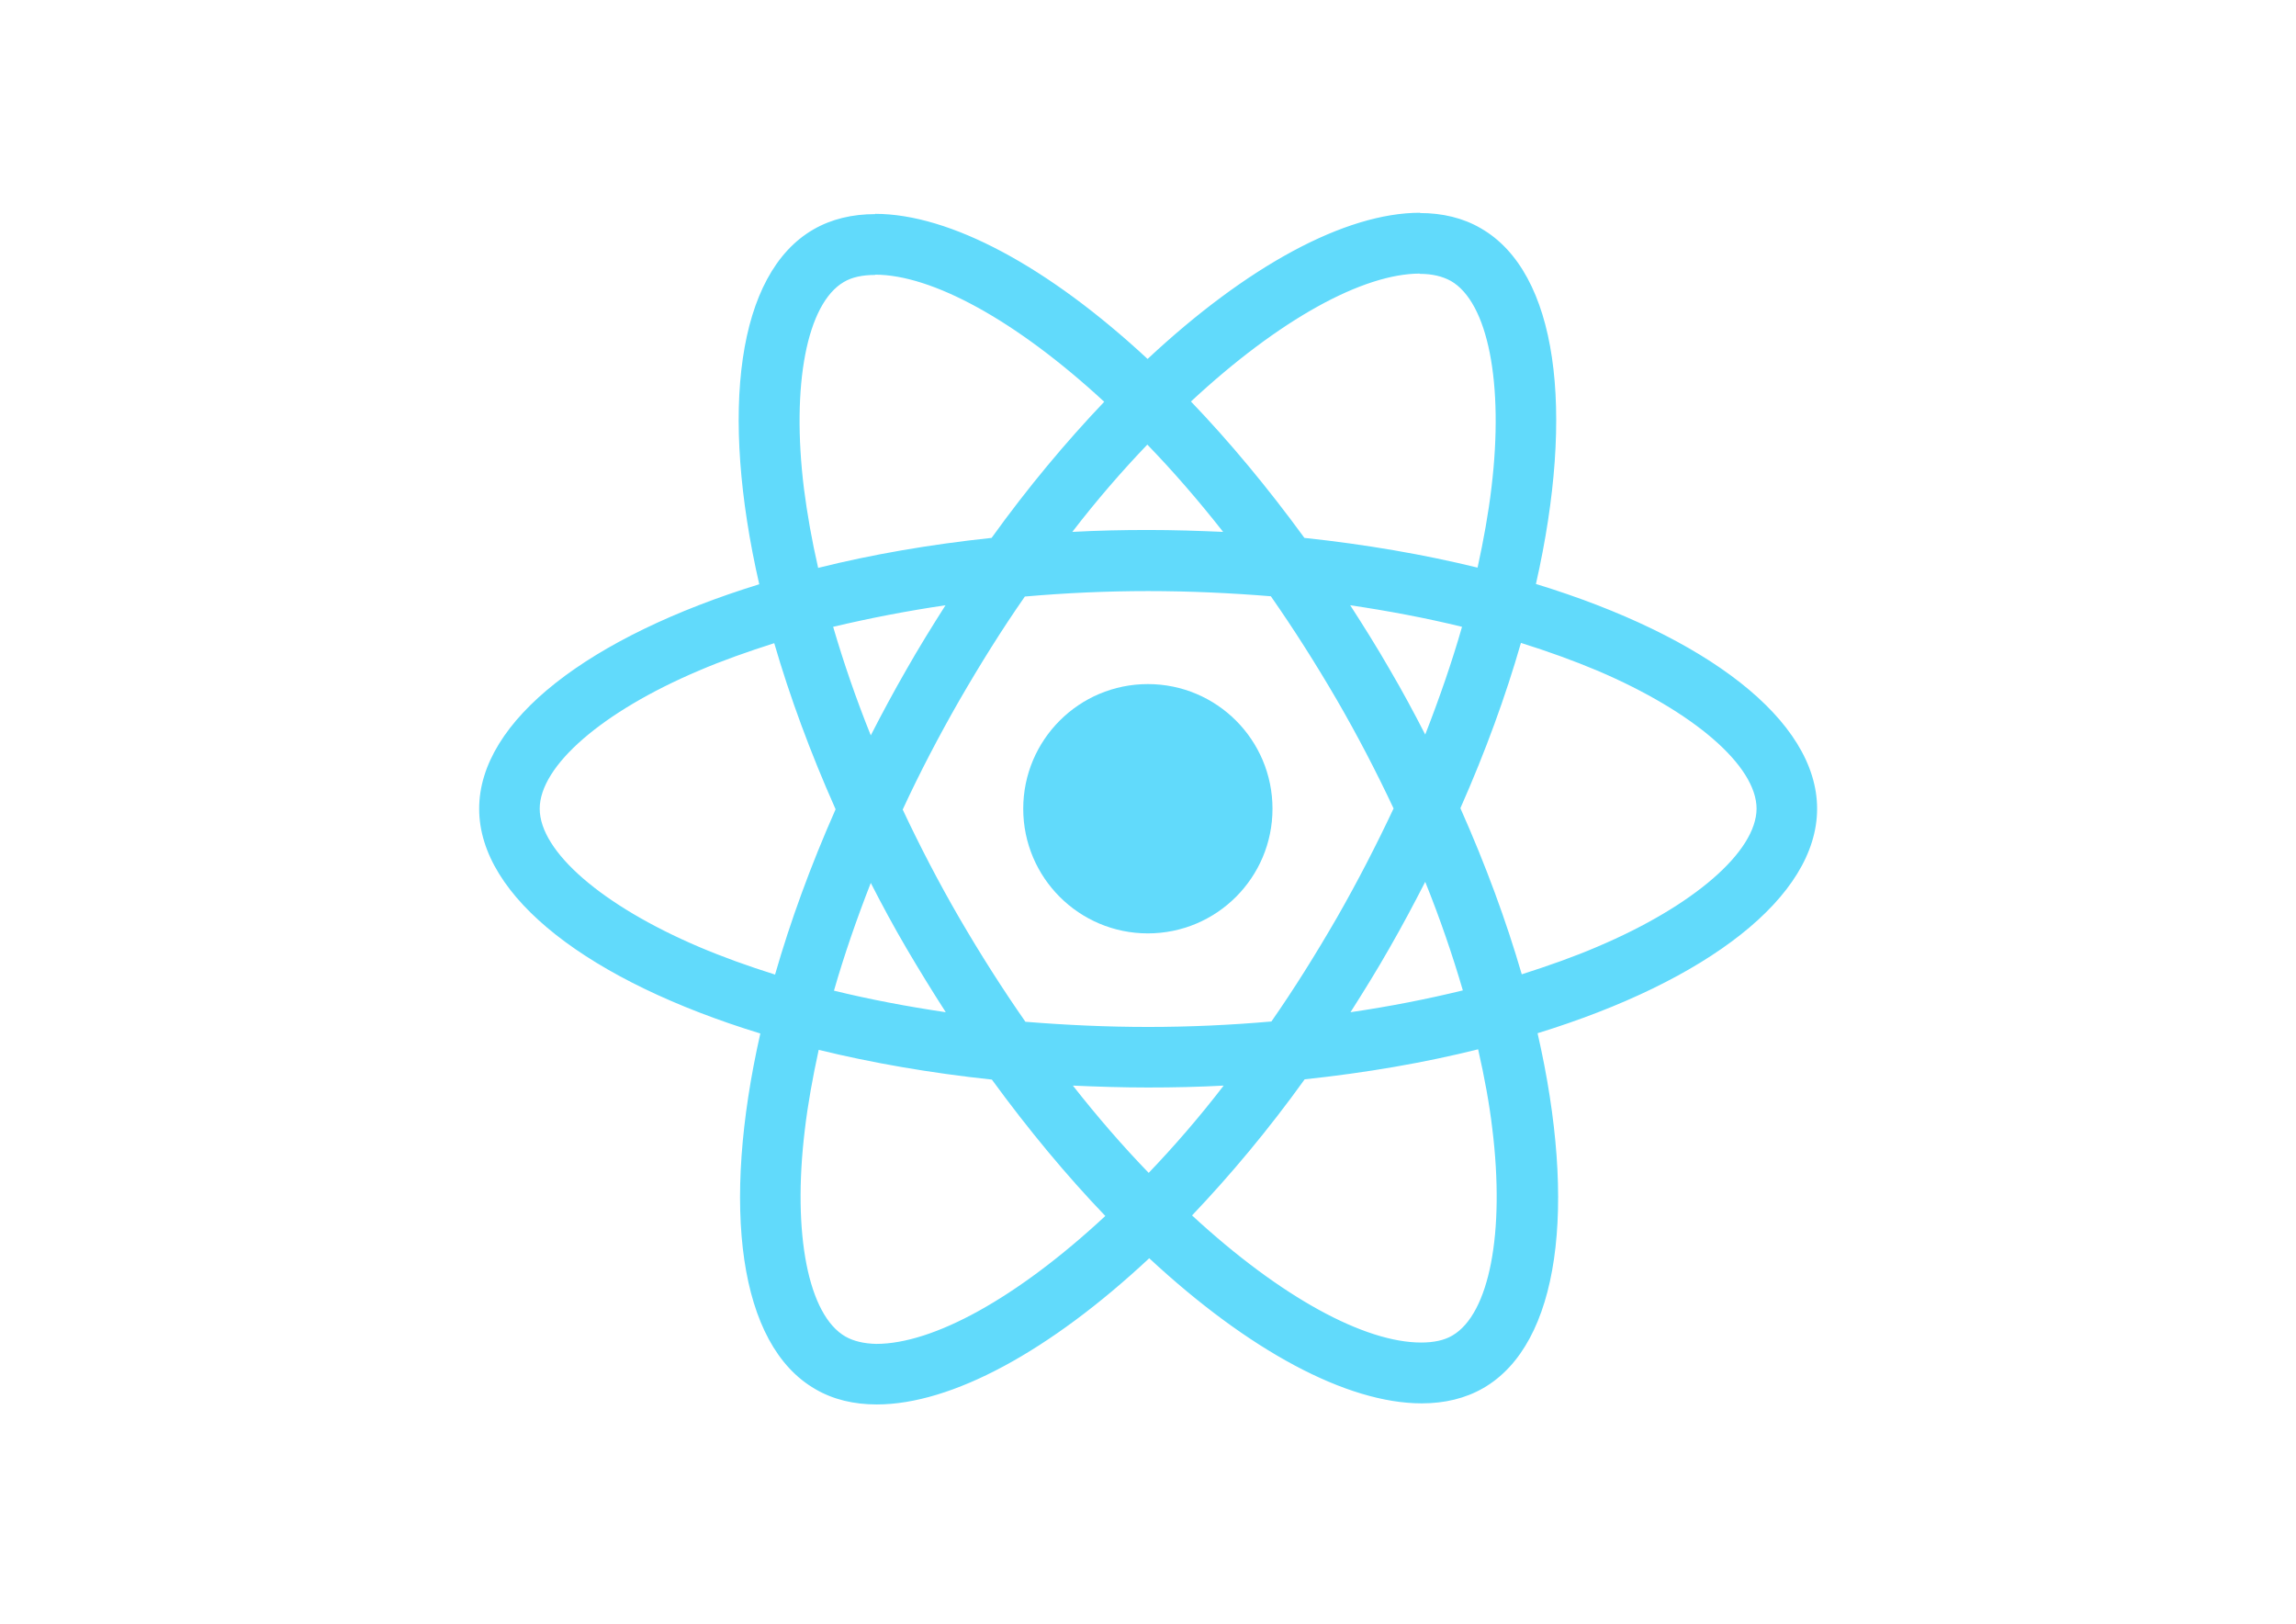
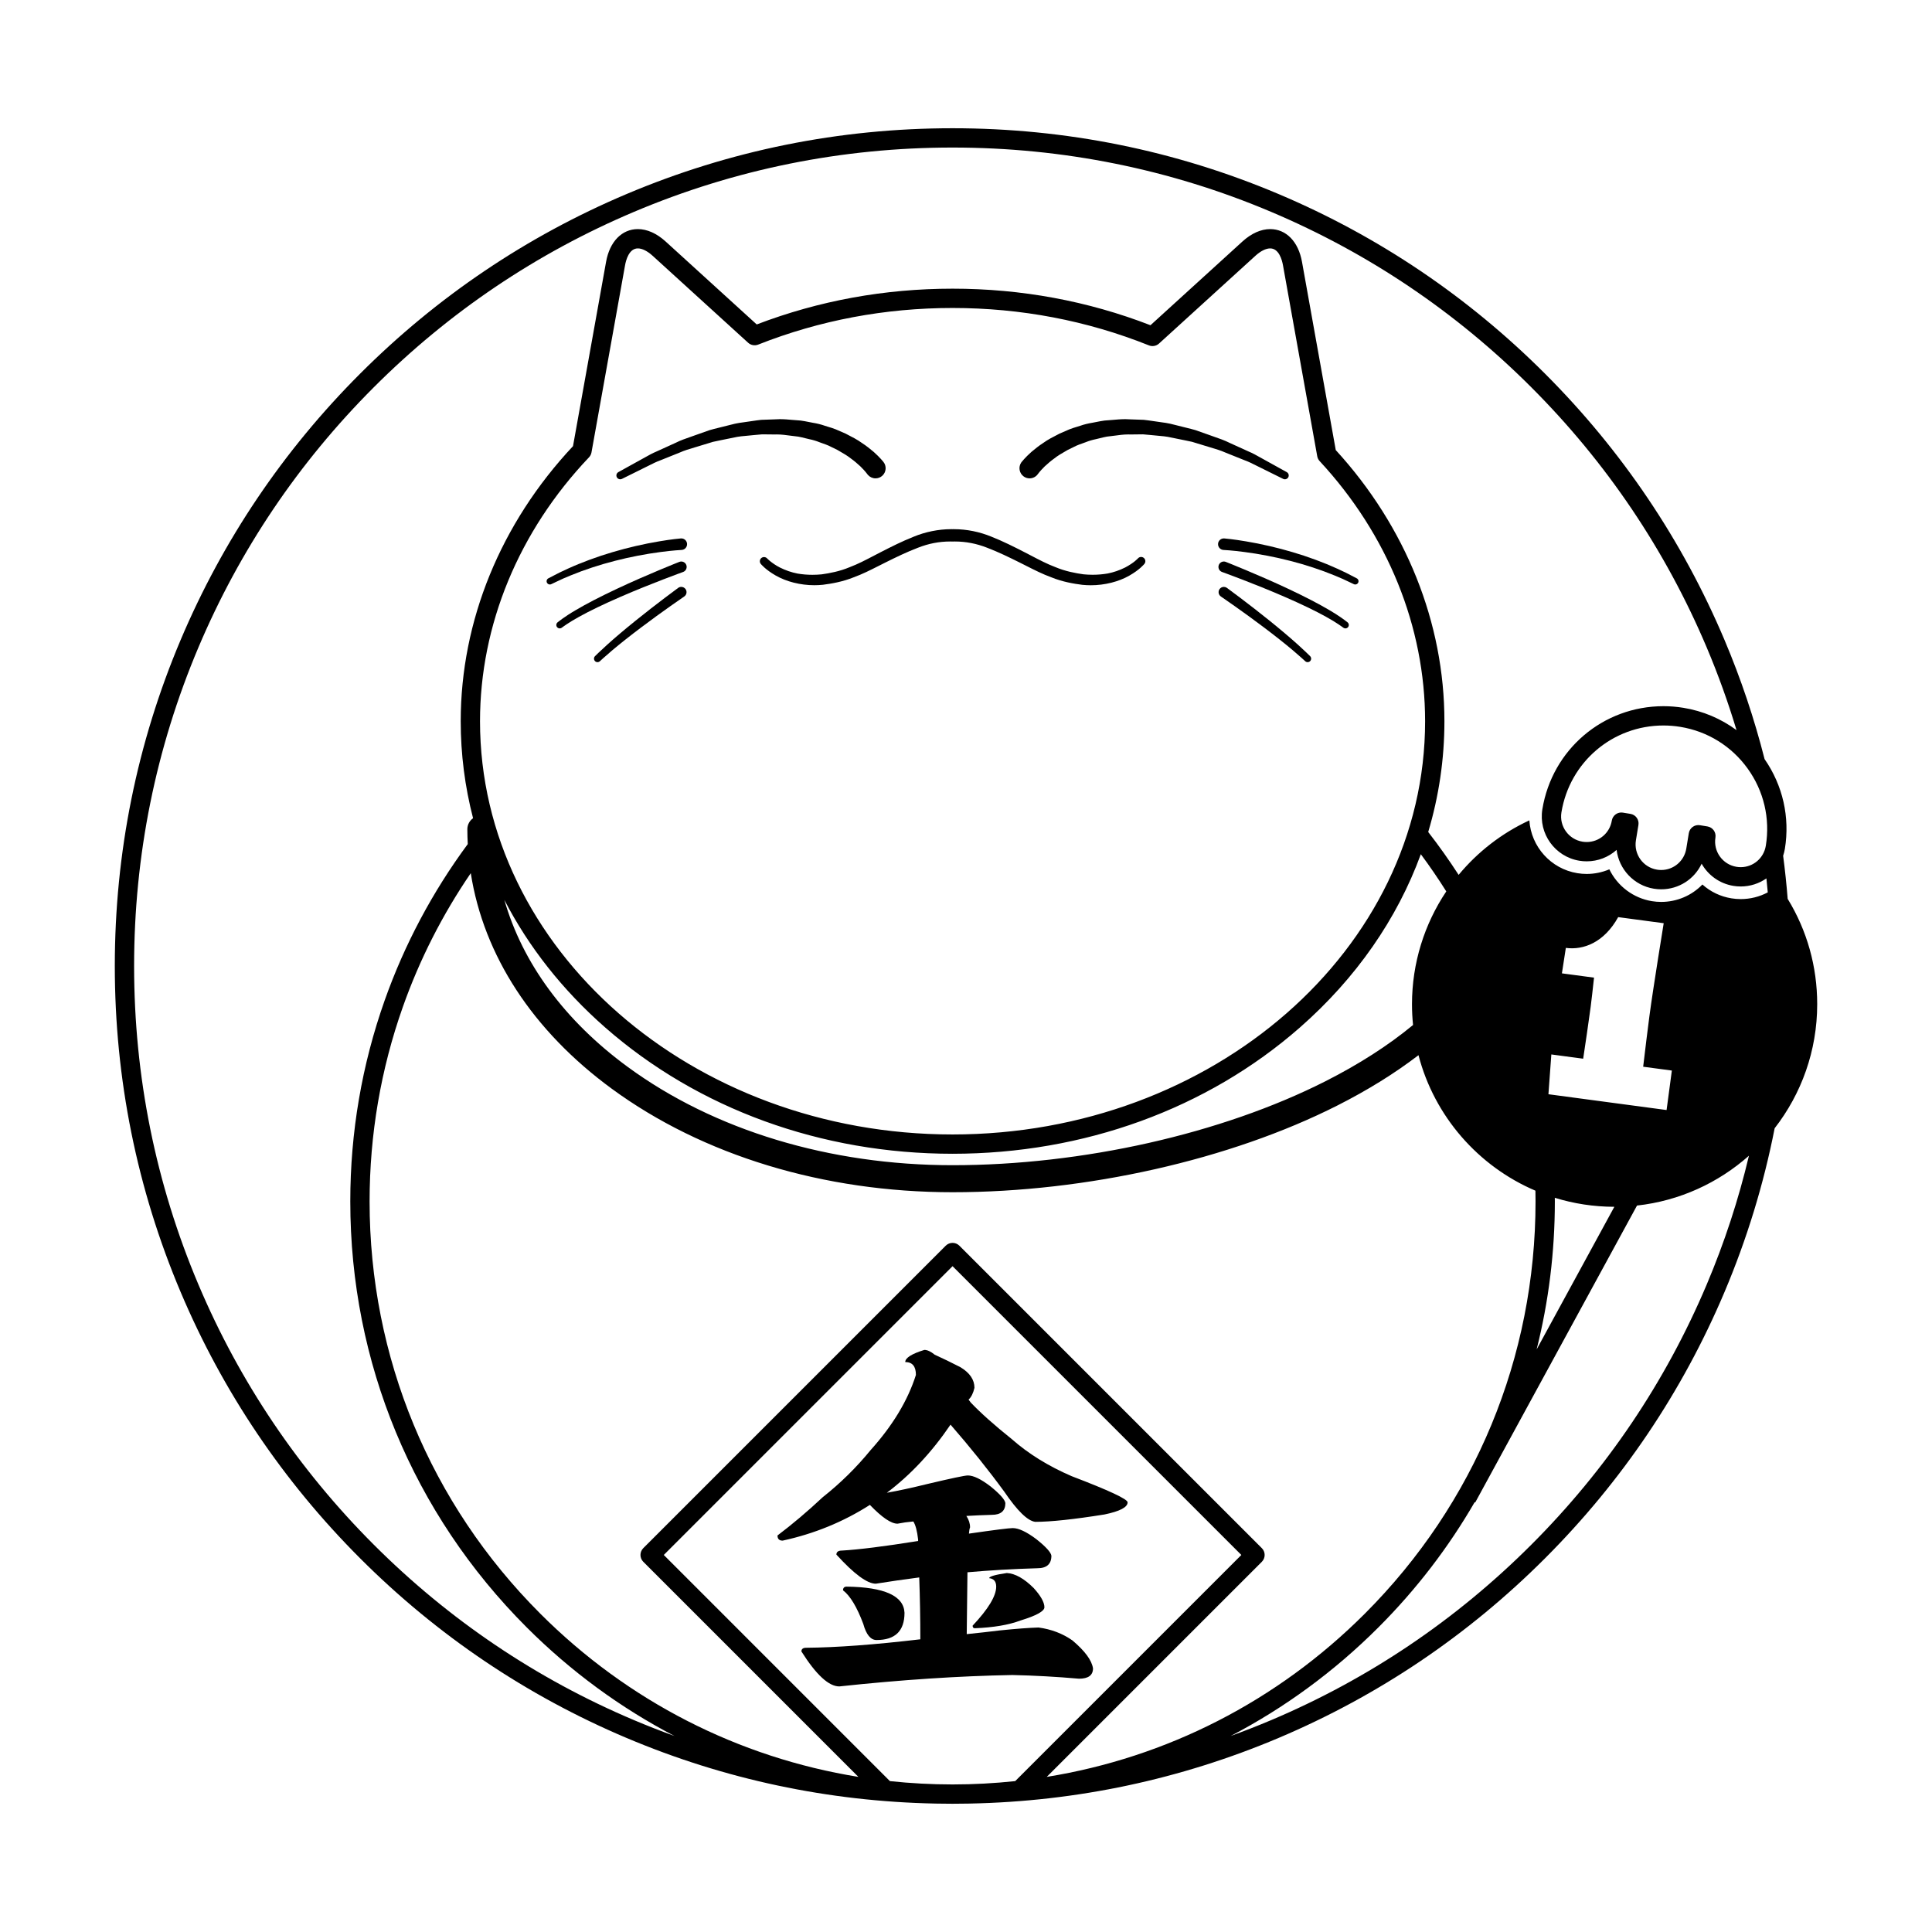
- <svg xmlns="http://www.w3.org/2000/svg" viewBox="0 0 841.9 595.3">
-   <g fill="#61DAFB">
-     <path d="M666.3 296.5c0-32.5-40.7-63.3-103.1-82.4 14.4-63.6 8-114.2-20.2-130.4-6.5-3.8-14.1-5.6-22.4-5.6v22.3c4.6 0 8.3.9 11.4 2.6 13.6 7.8 19.5 37.5 14.9 75.7-1.1 9.4-2.9 19.3-5.1 29.4-19.6-4.8-41-8.5-63.5-10.9-13.5-18.5-27.5-35.3-41.6-50 32.6-30.3 63.2-46.9 84-46.9V78c-27.5 0-63.5 19.6-99.9 53.6-36.4-33.8-72.4-53.2-99.9-53.2v22.3c20.7 0 51.4 16.5 84 46.6-14 14.7-28 31.4-41.3 49.9-22.6 2.4-44 6.1-63.6 11-2.3-10-4-19.7-5.2-29-4.7-38.2 1.1-67.9 14.6-75.8 3-1.8 6.9-2.6 11.5-2.6V78.5c-8.4 0-16 1.8-22.6 5.6-28.1 16.2-34.4 66.7-19.9 130.1-62.2 19.2-102.7 49.9-102.7 82.3 0 32.5 40.7 63.3 103.1 82.4-14.4 63.6-8 114.2 20.2 130.4 6.5 3.8 14.1 5.6 22.5 5.6 27.5 0 63.5-19.6 99.9-53.6 36.4 33.8 72.4 53.2 99.9 53.2 8.4 0 16-1.8 22.6-5.6 28.1-16.2 34.4-66.7 19.9-130.1 62-19.1 102.5-49.9 102.5-82.3zm-130.2-66.7c-3.7 12.9-8.3 26.2-13.5 39.5-4.1-8-8.4-16-13.1-24-4.6-8-9.5-15.8-14.4-23.4 14.2 2.1 27.9 4.7 41 7.9zm-45.8 106.5c-7.8 13.5-15.8 26.3-24.1 38.2-14.9 1.3-30 2-45.2 2-15.1 0-30.2-.7-45-1.9-8.3-11.9-16.4-24.6-24.2-38-7.6-13.1-14.5-26.4-20.8-39.8 6.2-13.4 13.2-26.8 20.7-39.9 7.8-13.5 15.8-26.3 24.1-38.2 14.9-1.3 30-2 45.2-2 15.1 0 30.2.7 45 1.9 8.3 11.9 16.4 24.6 24.2 38 7.6 13.1 14.5 26.4 20.8 39.8-6.3 13.4-13.2 26.8-20.7 39.9zm32.3-13c5.4 13.4 10 26.8 13.8 39.8-13.1 3.2-26.9 5.9-41.2 8 4.9-7.7 9.8-15.6 14.4-23.7 4.6-8 8.9-16.1 13-24.1zM421.2 430c-9.3-9.6-18.6-20.3-27.8-32 9 .4 18.2.7 27.5.7 9.4 0 18.7-.2 27.8-.7-9 11.7-18.3 22.4-27.5 32zm-74.4-58.9c-14.2-2.1-27.9-4.7-41-7.9 3.7-12.9 8.3-26.2 13.5-39.5 4.1 8 8.4 16 13.1 24 4.7 8 9.5 15.8 14.4 23.4zM420.7 163c9.3 9.6 18.6 20.3 27.8 32-9-.4-18.2-.7-27.5-.7-9.4 0-18.7.2-27.8.7 9-11.7 18.3-22.4 27.5-32zm-74 58.9c-4.9 7.7-9.8 15.6-14.4 23.7-4.6 8-8.9 16-13 24-5.4-13.4-10-26.8-13.8-39.8 13.1-3.1 26.9-5.8 41.2-7.9zm-90.5 125.2c-35.4-15.1-58.3-34.9-58.3-50.6 0-15.7 22.9-35.6 58.3-50.6 8.6-3.7 18-7 27.7-10.1 5.7 19.6 13.2 40 22.5 60.9-9.2 20.8-16.6 41.1-22.2 60.6-9.9-3.1-19.3-6.5-28-10.2zM310 490c-13.6-7.8-19.5-37.5-14.9-75.7 1.1-9.4 2.9-19.3 5.1-29.4 19.6 4.8 41 8.5 63.5 10.9 13.5 18.5 27.5 35.3 41.6 50-32.6 30.3-63.2 46.9-84 46.9-4.5-.1-8.3-1-11.3-2.7zm237.2-76.2c4.7 38.2-1.1 67.9-14.6 75.8-3 1.8-6.9 2.6-11.5 2.6-20.7 0-51.4-16.5-84-46.6 14-14.7 28-31.4 41.3-49.9 22.6-2.4 44-6.1 63.6-11 2.3 10.1 4.1 19.8 5.2 29.1zm38.5-66.7c-8.6 3.7-18 7-27.7 10.1-5.7-19.6-13.2-40-22.5-60.9 9.2-20.8 16.6-41.1 22.2-60.6 9.9 3.1 19.3 6.5 28.1 10.2 35.4 15.1 58.3 34.9 58.3 50.6-.1 15.7-23 35.6-58.4 50.6zM320.8 78.4z" />
-     <circle cx="420.9" cy="296.5" r="45.7" />
-     <path d="M520.5 78.1z" />
-   </g>
+ <svg xmlns="http://www.w3.org/2000/svg" t="1636559048046" class="icon" viewBox="0 0 1024 1024" version="1.1" p-id="1009" width="200" height="200">
+   <defs>
+     <style type="text/css" />
+   </defs>
+   <path d="M464.575 869.245c9.893 0 14.832-4.809 14.832-14.437-0.393-8.978-10.609-13.596-30.635-13.863-1.303 0-1.951 0.662-1.951 1.959 3.77 2.861 7.345 8.779 10.723 17.761C459.112 866.385 461.461 869.245 464.575 869.245z" p-id="1010" />
+   <path d="M516.677 863.001c9.891-0.389 17.952-1.753 24.196-4.1 8.458-2.594 12.685-4.938 12.685-7.014 0-2.602-1.883-5.99-5.658-10.16-5.073-5.066-9.82-7.732-14.24-7.994-6.24 0.915-9.367 1.821-9.367 2.728 2.462 0.267 3.715 1.764 3.715 4.485 0 4.95-4.182 11.843-12.499 20.691C515.506 862.548 515.905 863.001 516.677 863.001z" p-id="1011" />
+   <path d="M361.085 311.061c-0.594 0-1.163 0.185-1.644 0.537-0.116 0.084-11.626 8.519-22.566 17.368-5.6 4.509-11.061 9.128-14.978 12.674-3.945 3.558-6.502 6.115-6.539 6.152-0.679 0.698-0.705 1.817-0.014 2.6 0.349 0.361 0.836 0.568 1.338 0.568 0.469 0 0.917-0.175 1.273-0.503 0.026-0.024 2.599-2.435 6.574-5.795 3.957-3.348 9.496-7.731 15.2-12.029 11.134-8.42 22.815-16.401 23.003-16.533 0.603-0.439 0.999-1.088 1.112-1.825 0.114-0.737-0.064-1.473-0.508-2.077C362.812 311.485 361.968 311.061 361.085 311.061z" p-id="1012" />
+   <path d="M361.089 297.617c-0.363 0-0.719 0.07-1.046 0.201-0.167 0.065-16.928 6.663-33.002 14.232-8.683 4.071-16.505 8.122-22.011 11.401-5.863 3.415-9.365 6.29-9.504 6.404-0.755 0.615-0.887 1.741-0.293 2.509 0.347 0.447 0.869 0.703 1.433 0.703 0.4 0 0.794-0.135 1.11-0.38 0.035-0.028 3.512-2.701 9.212-5.811 5.447-3.039 13.25-6.795 21.972-10.575 16.145-7.033 32.929-13.083 33.056-13.129l0.133-0.047c0.709-0.283 1.265-0.826 1.566-1.528 0.3-0.701 0.31-1.476 0.027-2.181C363.306 298.323 362.263 297.617 361.089 297.617z" p-id="1013" />
+   <path d="M361.107 285.371c-0.092 0-0.184 0.004-0.266 0.011-0.192 0.016-4.772 0.399-11.512 1.554-7.867 1.3-16.863 3.382-24.671 5.713-8.007 2.341-16.658 5.542-23.721 8.776-3.408 1.514-5.976 2.835-7.508 3.663l-2.836 1.467c-0.81 0.46-1.117 1.5-0.683 2.319 0.301 0.566 0.886 0.918 1.53 0.918 0.277 0 0.553-0.068 0.753-0.175l2.835-1.345c2.339-1.145 4.836-2.25 7.437-3.291 7.005-2.902 15.555-5.716 23.466-7.72 7.674-1.989 16.506-3.697 24.24-4.688 6.587-0.878 11.024-1.085 11.068-1.087l0.136-0.012c0.813-0.072 1.549-0.456 2.074-1.084 0.527-0.627 0.776-1.42 0.704-2.239C364.01 286.568 362.7 285.371 361.107 285.371z" p-id="1014" />
+   <path d="M410.605 230.28c0.362-0.014 0.723-0.021 1.084-0.021 2.489 0 4.984 0.342 7.397 0.671 1.314 0.179 2.671 0.365 4.006 0.492 1.24 0.223 2.484 0.533 3.686 0.832 0.709 0.175 1.412 0.35 2.143 0.515 1.906 0.389 3.687 0.918 5.317 1.584 0.661 0.254 1.321 0.486 1.975 0.715 1.082 0.381 2.104 0.74 3.017 1.154l0.366 0.179c1.451 0.71 2.852 1.397 4.118 2.009l0.735 0.423c2.452 1.407 4.767 2.736 6.6 4.231 1.833 1.294 3.283 2.606 4.562 3.763l0.412 0.368 0.351 0.361c1.052 1.08 1.959 2.013 2.357 2.537l0.072 0.088c0.479 0.538 0.804 1.01 0.807 1.014l0.072 0.096c0.095 0.134 0.2 0.267 0.312 0.398 1.023 1.175 2.501 1.849 4.056 1.849 1.29 0 2.536-0.465 3.512-1.311 2.234-1.942 2.475-5.338 0.539-7.567l-1.178-1.36c-0.891-1.038-2.11-2.171-3.654-3.606l-0.18-0.164-0.355-0.295c-1.567-1.301-3.518-2.921-5.83-4.406-2.416-1.773-5.381-3.29-8.518-4.894l-0.312-0.157-5.184-2.246c-1.234-0.495-2.537-0.89-3.799-1.273-0.652-0.197-1.31-0.397-1.94-0.604-1.97-0.692-4.104-1.224-6.315-1.577-0.712-0.128-1.429-0.27-2.149-0.414-1.407-0.28-2.861-0.571-4.352-0.766l-0.112-0.01c-1.338-0.071-2.669-0.19-4.078-0.317-2.228-0.2-4.533-0.406-6.866-0.406-1.002 0-1.927 0.037-2.761 0.108l-7.052 0.251c-1.562 0.164-3.13 0.395-4.645 0.619-0.772 0.114-1.545 0.228-2.352 0.339-0.788 0.127-1.578 0.233-2.369 0.34-1.508 0.204-3.069 0.414-4.63 0.77l-6.699 1.672c-0.766 0.199-1.533 0.387-2.296 0.575-1.415 0.349-2.878 0.709-4.377 1.149l-6.241 2.203c-1.193 0.442-2.382 0.854-3.56 1.262-2.896 1.002-5.631 1.948-8.155 3.225-3.597 1.638-6.991 3.182-10.087 4.589-2.294 0.952-4.343 2.11-6.151 3.132-0.789 0.445-1.548 0.875-2.316 1.28 0 0-4.643 2.57-6.338 3.503l-5.512 3.054c-0.942 0.528-1.306 1.702-0.829 2.669 0.344 0.7 1.044 1.135 1.825 1.135 0.308 0 0.618-0.072 0.937-0.229l5.624-2.785c1.718-0.855 3.801-1.886 6.181-3.063l0.231-0.115c0.789-0.37 1.597-0.779 2.432-1.202 1.842-0.932 3.745-1.897 5.93-2.687l10.265-4.123c2.417-1.088 5.062-1.87 7.861-2.697 1.194-0.353 2.402-0.709 3.59-1.09l6.097-1.854c1.32-0.32 2.646-0.581 4.05-0.859 0.789-0.156 1.579-0.311 2.358-0.476l6.529-1.323c1.353-0.243 2.719-0.362 4.165-0.49 0.809-0.072 1.619-0.143 2.386-0.232 0.825-0.073 1.647-0.157 2.471-0.24 1.352-0.138 2.751-0.28 4.11-0.366L410.605 230.28z" p-id="1015" />
+   <path d="M604.814 295.198c-0.655 0-1.275 0.284-1.707 0.783-0.02 0.023-2.058 2.333-6.759 4.802-3.066 1.52-6.109 2.563-9.274 3.182-2.55 0.443-5.222 0.668-7.935 0.668-1.625 0-3.28-0.081-4.859-0.234-4.137-0.59-9.575-1.56-14.996-3.855-4.19-1.572-8.384-3.761-12.821-6.079-1.04-0.543-2.091-1.092-3.156-1.64-5.867-3.012-11.642-5.917-17.765-8.347-6.326-2.619-13.215-4.003-19.924-4.003-0.264 0-0.528 0.002-0.743 0.006-0.255-0.004-0.512-0.006-0.767-0.006-6.617 0-13.682 1.423-19.871 4-6.1 2.424-11.662 5.22-17.78 8.359-1.067 0.55-2.125 1.102-3.175 1.651-4.442 2.322-8.637 4.515-12.896 6.114-5.333 2.263-10.766 3.232-14.841 3.815-1.651 0.161-3.313 0.243-4.945 0.243-2.711 0-5.38-0.223-7.9-0.658-3.206-0.627-6.251-1.671-9.299-3.187-2.255-1.143-3.874-2.331-5.261-3.424-1.051-0.871-1.526-1.391-1.534-1.4-0.423-0.465-1.026-0.732-1.659-0.732-0.517 0-1.016 0.18-1.41 0.508-0.938 0.782-1.071 2.183-0.311 3.109 0.098 0.123 2.473 3.056 7.894 6.155 5.682 3.269 13.137 5.145 20.453 5.145 1.496 0 3.015-0.076 4.556-0.229 4.497-0.578 10.431-1.555 16.397-3.983 4.528-1.638 8.86-3.83 13.445-6.151 1.059-0.536 2.125-1.077 3.199-1.611 5.744-2.857 11.393-5.609 17.337-7.877 5.664-2.232 11.273-3.318 17.141-3.318 0.403 0 0.804 0.005 1.284 0.015 0.398-0.01 0.793-0.015 1.189-0.015 5.779 0 11.535 1.117 17.127 3.327 5.9 2.256 11.558 5.014 17.314 7.878 1.069 0.533 2.133 1.071 3.192 1.609 4.395 2.227 8.94 4.528 13.435 6.151 6.018 2.454 11.938 3.425 16.463 4.001 1.503 0.149 3.026 0.225 4.527 0.225 7.324 0 14.779-1.874 20.445-5.135 5.414-3.084 7.801-6.024 7.937-6.202 0.767-0.952 0.644-2.321-0.288-3.122C605.867 295.39 605.347 295.198 604.814 295.198z" p-id="1016" />
+   <path d="M659.731 243.975c2.152 0.777 4.065 1.746 5.916 2.684 0.825 0.418 1.621 0.821 2.371 1.175 2.494 1.23 4.658 2.303 6.44 3.191l5.668 2.809c0.277 0.135 0.587 0.206 0.893 0.206 0.727 0 1.407-0.394 1.783-1.05 0.537-0.981 0.18-2.219-0.793-2.754l-11.87-6.567c-0.732-0.387-1.483-0.811-2.26-1.252-1.816-1.027-3.875-2.192-6.136-3.129 0 0-6.94-3.153-10.08-4.583-2.578-1.302-5.311-2.249-8.208-3.251-1.176-0.407-2.367-0.82-3.582-1.27l-6.292-2.221c-1.426-0.416-2.896-0.779-4.32-1.129-0.757-0.187-1.518-0.375-2.292-0.574l-6.714-1.676c-1.525-0.348-3.083-0.558-4.589-0.76-0.794-0.107-1.59-0.214-2.415-0.347-0.765-0.104-1.531-0.218-2.296-0.331-1.523-0.224-3.098-0.457-4.765-0.629l-6.882-0.239c-0.908-0.076-1.835-0.114-2.838-0.114-2.336 0-4.641 0.207-6.869 0.407-1.405 0.127-2.732 0.246-4.068 0.317l-0.109 0.01c-1.499 0.195-2.963 0.488-4.381 0.771-0.712 0.141-1.421 0.282-2.097 0.405-2.245 0.361-4.379 0.891-6.318 1.572-0.654 0.214-1.307 0.412-1.955 0.609-1.263 0.384-2.571 0.781-3.841 1.292l-5.234 2.27-0.264 0.134c-3.124 1.599-6.076 3.11-8.413 4.828-2.384 1.536-4.332 3.155-5.897 4.455l-0.416 0.349-0.076 0.071c-1.567 1.452-2.804 2.599-3.697 3.642l-1.168 1.351c-0.123 0.138-0.243 0.288-0.361 0.451-1.692 2.424-1.096 5.776 1.323 7.472 0.907 0.633 1.97 0.969 3.073 0.969 1.755 0 3.399-0.858 4.37-2.252l0.065-0.089c0.004-0.005 0.331-0.477 0.811-1.017l0.064-0.082c0.408-0.533 1.327-1.479 2.392-2.574l0.248-0.26 0.543-0.489c1.266-1.142 2.698-2.436 4.583-3.774 1.758-1.435 4.074-2.766 6.526-4.174l0.685-0.393c1.459-0.706 2.97-1.447 4.495-2.196 0.956-0.435 1.984-0.796 3.076-1.179 0.646-0.227 1.301-0.457 1.988-0.72 1.596-0.655 3.373-1.184 5.309-1.578 0.704-0.159 1.411-0.335 2.122-0.512 1.199-0.299 2.439-0.608 3.676-0.83 1.33-0.127 2.684-0.312 3.995-0.491 2.415-0.331 4.911-0.671 7.393-0.671 0.365 0 0.731 0.007 1.177 0.024l6.578-0.076c1.363 0.087 2.768 0.23 4.127 0.368 0.815 0.084 1.63 0.167 2.409 0.234 0.807 0.093 1.617 0.165 2.428 0.236 1.447 0.127 2.814 0.248 4.135 0.484l6.545 1.328c0.789 0.166 1.577 0.321 2.363 0.477 1.407 0.277 2.734 0.539 3.981 0.838l6.15 1.871c1.205 0.386 2.41 0.742 3.602 1.094 2.802 0.828 5.45 1.611 7.927 2.724C653.093 241.312 656.521 242.685 659.731 243.975z" p-id="1017" />
+   <path d="M693.984 347.355l-0.029 0c-0.921-0.906-3.11-3.023-6.09-5.715-3.917-3.539-9.376-8.157-14.977-12.673-10.95-8.851-22.461-17.285-22.575-17.369l-0.098-0.068c-0.463-0.307-0.999-0.47-1.55-0.47-0.924 0-1.786 0.456-2.302 1.219-0.421 0.618-0.575 1.362-0.436 2.096 0.141 0.732 0.558 1.364 1.171 1.776 0.115 0.08 11.793 8.061 22.931 16.481 5.737 4.324 11.274 8.708 15.193 12.03 3.976 3.353 6.547 5.768 6.584 5.802 0.346 0.318 0.793 0.493 1.263 0.493 0.499 0 0.967-0.194 1.32-0.548 0.714-0.718 0.726-1.861 0.025-2.602L693.984 347.355z" p-id="1018" />
+   <path d="M713.837 329.529l-0.014 0c-1.125-0.88-4.349-3.31-9.086-6.07-5.507-3.282-13.328-7.333-22.021-11.407-16.081-7.571-32.836-14.168-32.964-14.217l-0.13-0.051c-0.309-0.112-0.633-0.168-0.961-0.168-1.191 0-2.269 0.755-2.686 1.885-0.26 0.718-0.225 1.494 0.099 2.185 0.324 0.691 0.904 1.215 1.623 1.472 0.168 0.06 16.95 6.109 33.098 13.144 8.696 3.766 16.499 7.521 21.983 10.581 5.692 3.103 9.163 5.777 9.208 5.81 0.313 0.239 0.703 0.371 1.098 0.371 0.56 0 1.079-0.251 1.384-0.643 0.316-0.369 0.466-0.839 0.424-1.322-0.042-0.479-0.28-0.929-0.651-1.237L713.837 329.529z" p-id="1019" />
+   <path d="M660.429 286.939c-6.746-1.157-11.323-1.54-11.516-1.556l-0.264-0.01c-1.636 0-2.98 1.282-3.058 2.929-0.068 1.682 1.242 3.112 2.922 3.188 0.044 0.001 4.481 0.208 11.074 1.088 7.711 0.987 16.545 2.695 24.24 4.689 7.918 2.007 16.468 4.82 23.474 7.725 3.294 1.317 5.854 2.513 7.439 3.293l2.84 1.347c0.228 0.104 0.472 0.158 0.726 0.158 0.65 0 1.239-0.354 1.533-0.916 0.218-0.409 0.262-0.896 0.119-1.338-0.142-0.44-0.458-0.81-0.848-1.004l-2.762-1.429c-1.529-0.829-4.078-2.139-7.513-3.669-7.083-3.241-15.735-6.442-23.731-8.78C677.287 290.319 668.289 288.236 660.429 286.939z" p-id="1020" />
+   <path d="M568.006 782.406c-12.366-5.33-22.968-11.896-31.813-19.708-9.105-7.289-16.329-13.717-21.659-19.311-0.382-0.523-0.785-1.045-1.173-1.567 1.435-1.3 2.466-3.384 3.12-6.242 0-4.294-2.47-7.937-7.419-10.928-4.802-2.473-9.359-4.687-13.653-6.634-2.078-1.692-3.899-2.541-5.473-2.541-6.755 2.084-10.137 4.235-10.137 6.442 3.774 0 5.656 2.275 5.656 6.829-4.294 13.531-12.291 26.804-23.994 39.81-7.55 9.244-16.011 17.562-25.372 24.97-8.07 7.556-16.074 14.319-24 20.305 0 1.826 0.907 2.732 2.726 2.732 16.778-3.639 32.2-9.956 46.245-18.934 6.378 6.634 11.246 9.957 14.64 9.957 2.604-0.525 5.394-0.914 8.384-1.174 1.173 1.826 2.018 5.011 2.537 9.567l0 0.782c-17.951 2.861-31.411 4.557-40.388 5.072-1.952 0-2.926 0.72-2.926 2.142 9.369 10.281 16.318 15.42 20.881 15.42 7.282-1.169 14.954-2.271 23.021-3.323 0.396 10.803 0.588 21.735 0.588 32.79-24.327 2.861-44.492 4.355-60.493 4.485-1.687 0-2.537 0.652-2.537 1.955 7.804 12.356 14.497 18.537 20.096 18.537 32.784-3.516 63.36-5.529 91.72-6.047 11.573 0.255 23.344 0.911 35.322 1.95 4.949 0 7.407-1.826 7.407-5.471-0.644-4.292-4.289-9.231-10.923-14.828-5.211-3.641-11.193-5.925-17.956-6.831-4.813 0.134-11.71 0.654-20.676 1.562-5.21 0.649-11.001 1.301-17.368 1.947 0.121-13.135 0.253-24.066 0.383-32.782 11.716-1.037 24.073-1.757 37.076-2.142 4.947 0 7.415-2.218 7.415-6.641-0.269-1.817-2.93-4.744-8-8.779-5.209-3.905-9.363-5.857-12.491-5.857-1.948 0-9.69 0.979-23.221 2.932 0.134-1.564 0.322-2.669 0.598-3.317 0-2.08-0.665-4.102-1.959-6.055 4.286-0.265 8.783-0.448 13.471-0.582 4.799 0 7.211-2.08 7.211-6.238-0.269-1.829-2.86-4.755-7.799-8.783-5.081-3.902-9.109-5.855-12.102-5.855-1.561 0-8.655 1.493-21.277 4.486-8.454 2.079-15.676 3.644-21.653 4.687 12.614-9.498 23.871-21.539 33.757-36.103 10.532 12.098 20.02 23.938 28.485 35.514 6.893 10.147 12.357 15.486 16.394 16 8.204 0 20.422-1.301 36.693-3.901 8.188-1.686 12.288-3.837 12.288-6.441C597.664 794.576 587.775 789.95 568.006 782.406z" p-id="1021" />
+   <path d="M947.503 476.412c-0.604-7.649-1.409-15.256-2.403-22.832 0.39-1.182 0.706-2.402 0.916-3.667 2.743-16.785-1.087-33.624-10.751-47.564-5.462-21.486-12.54-42.58-21.255-63.187-22.363-52.875-54.381-100.361-95.155-141.138-40.779-40.778-88.264-72.793-141.138-95.157-54.747-23.155-112.897-34.896-172.839-34.896-59.941 0-118.092 11.74-172.836 34.896-52.874 22.364-100.36 54.381-141.137 95.157-40.779 40.778-72.794 88.263-95.156 141.138-23.155 54.745-34.899 112.896-34.899 172.837 0 59.94 11.743 118.092 34.899 172.836 22.363 52.875 54.381 100.361 95.155 141.138 40.779 40.778 88.264 72.793 141.138 95.157 51.952 21.973 106.967 33.661 163.671 34.797 0.31 0.007 0.618 0.011 0.928 0.017 2.742 0.05 5.487 0.083 8.238 0.083 2.751 0 5.495-0.033 8.239-0.083 0.311-0.006 0.618-0.01 0.927-0.017 56.703-1.136 111.723-12.823 163.671-34.797 52.876-22.364 100.362-54.383 141.138-95.157 40.779-40.777 72.793-88.263 95.157-141.138 11.892-28.119 20.766-57.137 26.591-86.834 14.13-18.183 22.551-41.004 22.551-65.762C963.155 512.281 957.77 493.19 947.503 476.412zM926.305 407.371c8.56 11.902 11.974 26.425 9.612 40.894-1.073 6.578-6.676 11.351-13.324 11.351-0.732 0-1.473-0.062-2.204-0.182-7.362-1.202-12.376-8.165-11.175-15.527 0.455-2.789-1.436-5.418-4.225-5.874l-4.007-0.655c-1.335-0.22-2.709 0.104-3.814 0.896-1.101 0.792-1.844 1.989-2.064 3.329l-1.331 8.159c-1.075 6.581-6.679 11.356-13.324 11.356-0.732 0-1.472-0.063-2.205-0.183-7.363-1.201-12.379-8.166-11.177-15.529l1.335-8.162c0.455-2.792-1.435-5.419-4.225-5.875l-4.007-0.656c-0.277-0.045-0.55-0.067-0.827-0.067-1.065 0-2.11 0.333-2.988 0.962-1.1 0.79-1.843 1.987-2.063 3.329-1.073 6.577-6.679 11.351-13.329 11.351-0.732 0-1.472-0.06-2.203-0.18-7.361-1.202-12.377-8.169-11.175-15.531 4.359-26.687 27.104-46.053 54.09-46.053 2.963 0 5.966 0.245 8.922 0.728C905.064 387.615 917.746 395.47 926.305 407.371zM504.876 945.796c-11.171 0-22.248-0.61-33.203-1.769L351.814 824.165l153.062-153.06 153.063 153.06L538.08 944.025C527.126 945.186 516.05 945.796 504.876 945.796zM668.794 827.782c0.96-0.96 1.499-2.26 1.499-3.616s-0.537-2.66-1.499-3.616L508.495 660.248c-1.999-1.999-5.237-1.999-7.236 0L340.96 820.547c-1.997 1.996-1.997 5.235 0 7.233l114.003 114.006c-63.561-10.264-122.156-40.073-168.573-86.491-58.36-58.359-90.499-135.953-90.499-218.49 0-35.418 5.942-70.149 17.66-103.22 8.89-25.096 20.963-48.821 35.969-70.788 6.82 43.539 32.74 83.463 74.705 114.233 48.261 35.386 112.418 54.875 180.653 54.875 70.855 0 147.113-17.192 203.994-45.985 16.113-8.157 30.455-17.071 42.957-26.654 8.43 32.396 31.643 58.892 61.976 71.819 0.033 1.905 0.06 3.815 0.06 5.722 0 82.534-32.14 160.128-90.5 218.49-46.417 46.417-105.012 76.227-168.574 86.491L668.794 827.782zM748.944 543.265c-13.066 10.806-28.619 20.801-46.541 29.874-54.971 27.827-128.811 44.441-197.524 44.441-65.211 0-126.357-18.502-172.183-52.103-33.422-24.504-55.815-55.105-65.386-88.536 12.835 24.885 30.81 47.783 53.474 67.66 49.209 43.153 114.588 66.919 184.093 66.919 69.508 0 134.888-23.766 184.093-66.919 29.834-26.167 51.561-57.569 64.099-91.853 4.762 6.409 9.254 12.987 13.489 19.715-11.606 17.323-18.174 38.004-18.174 59.777C748.382 535.963 748.574 539.641 748.944 543.265zM504.876 601.288c-138.103 0-250.459-98.252-250.459-219.018 0-51.001 20.513-100.674 57.759-139.872 0.689-0.726 1.15-1.637 1.327-2.622l17.801-99.231c0.479-2.671 2.098-8.885 6.771-8.885 2.281 0 5.065 1.392 7.843 3.921l50.613 46.086c1.442 1.314 3.508 1.694 5.326 0.974 32.56-12.875 67.219-19.404 103.018-19.404 36.204 0 71.222 6.67 104.078 19.823 1.82 0.729 3.898 0.353 5.347-0.967l51.083-46.512c2.777-2.529 5.564-3.921 7.843-3.921 4.672 0 6.291 6.214 6.771 8.885l18.17 101.286c0.172 0.964 0.619 1.858 1.285 2.577 36.039 38.848 55.882 87.808 55.882 137.861C755.336 503.036 642.98 601.288 504.876 601.288zM904.584 680.851c-21.851 51.655-53.126 98.047-92.97 137.888-39.841 39.843-86.234 71.12-137.888 92.971-7.096 3.001-14.251 5.8-21.46 8.407 28.525-14.883 54.931-34.181 78.333-57.583 20.086-20.088 37.147-42.389 50.995-66.341l0.294 0.16 85.76-157.383c22.626-2.502 43.155-12.062 59.331-26.424C921.455 635.811 913.988 658.619 904.584 680.851zM827.846 515.898l2.082-13.491c9.359 1.245 20.258-2.836 27.746-16.31l24.123 3.225c0 0-5.511 33.764-7.557 49.108-1.061 7.952-2.076 16.613-3.324 26.956l15.2 2.03-2.793 20.927-62.623-8.378 1.541-21.088 16.874 2.259c1.317-8.768 2.708-18.098 3.961-27.439 0.614-4.607 1.031-8.81 1.789-15.528L827.846 515.898zM824.077 634.853c9.98 3.091 20.578 4.759 31.56 4.773l-41.188 75.59c6.366-25.327 9.65-51.614 9.65-78.408C824.099 636.155 824.08 635.505 824.077 634.853zM922.592 476.536c-1.651 0-3.311-0.137-4.932-0.405-5.77-0.94-11.036-3.46-15.352-7.326-5.697 5.891-13.551 9.231-21.861 9.231-1.65 0-3.31-0.139-4.929-0.405-9.785-1.595-18.241-7.982-22.534-16.874-3.772 1.609-7.885 2.452-12.017 2.452-1.651 0-3.311-0.136-4.93-0.405-14.054-2.289-24.519-14.045-25.453-27.992-14.776 6.857-27.472 16.817-37.481 28.888-5.033-7.78-10.401-15.366-16.123-22.723 5.655-18.924 8.592-38.614 8.592-58.711 0-52.167-20.441-103.143-57.59-143.711l-17.906-99.816c-1.915-10.679-8.372-17.312-16.845-17.312-4.907 0-10.001 2.279-14.732 6.588l-48.727 44.366c-33.2-12.859-68.474-19.378-104.89-19.378-36.003 0-70.905 6.376-103.8 18.961l-48.268-43.95c-4.732-4.31-9.828-6.588-14.732-6.588-8.475 0-14.93 6.633-16.844 17.311l-17.532 97.73c-38.39 40.933-59.517 92.652-59.517 145.8 0 17.519 2.228 34.734 6.545 51.402-1.832 1.298-3.031 3.429-3.031 5.844 0 2.633 0.087 5.255 0.223 7.867-18.717 25.341-33.513 53.137-44.021 82.784-12.108 34.174-18.246 70.05-18.246 106.638 0 85.267 33.202 165.431 93.495 225.724 23.401 23.402 49.806 42.702 78.331 57.583-7.208-2.607-14.364-5.406-21.46-8.409-51.655-21.851-98.045-53.128-137.888-92.97-39.84-39.841-71.12-86.235-92.968-137.888C82.549 627.37 71.079 570.561 71.079 511.996s11.47-115.371 34.088-168.848c21.849-51.655 53.128-98.048 92.968-137.888 39.843-39.841 86.235-71.12 137.888-92.968 53.478-22.619 110.286-34.088 168.852-34.088s115.375 11.469 168.852 34.089c51.655 21.849 98.047 53.127 137.888 92.968 39.842 39.84 71.12 86.233 92.97 137.888 6.08 14.382 11.344 29.008 15.806 43.84-8.208-6.063-17.786-10.143-28.147-11.835-3.5-0.572-7.056-0.862-10.571-0.862-32.024 0-59.022 22.978-64.191 54.638-2.11 12.929 6.695 25.166 19.625 27.277 1.275 0.209 2.573 0.314 3.859 0.314 6.07 0 11.644-2.262 15.865-6.052 1.256 10.212 9.104 18.826 19.761 20.564 1.279 0.209 2.577 0.317 3.859 0.317 9.4 0 17.614-5.426 21.45-13.561 3.43 6.04 9.46 10.541 16.839 11.746 1.274 0.209 2.573 0.316 3.856 0.316 5.054 0 9.763-1.574 13.637-4.288 0.262 2.467 0.501 4.937 0.721 7.413C932.595 475.3 927.696 476.536 922.592 476.536z" p-id="1022" />
</svg>
